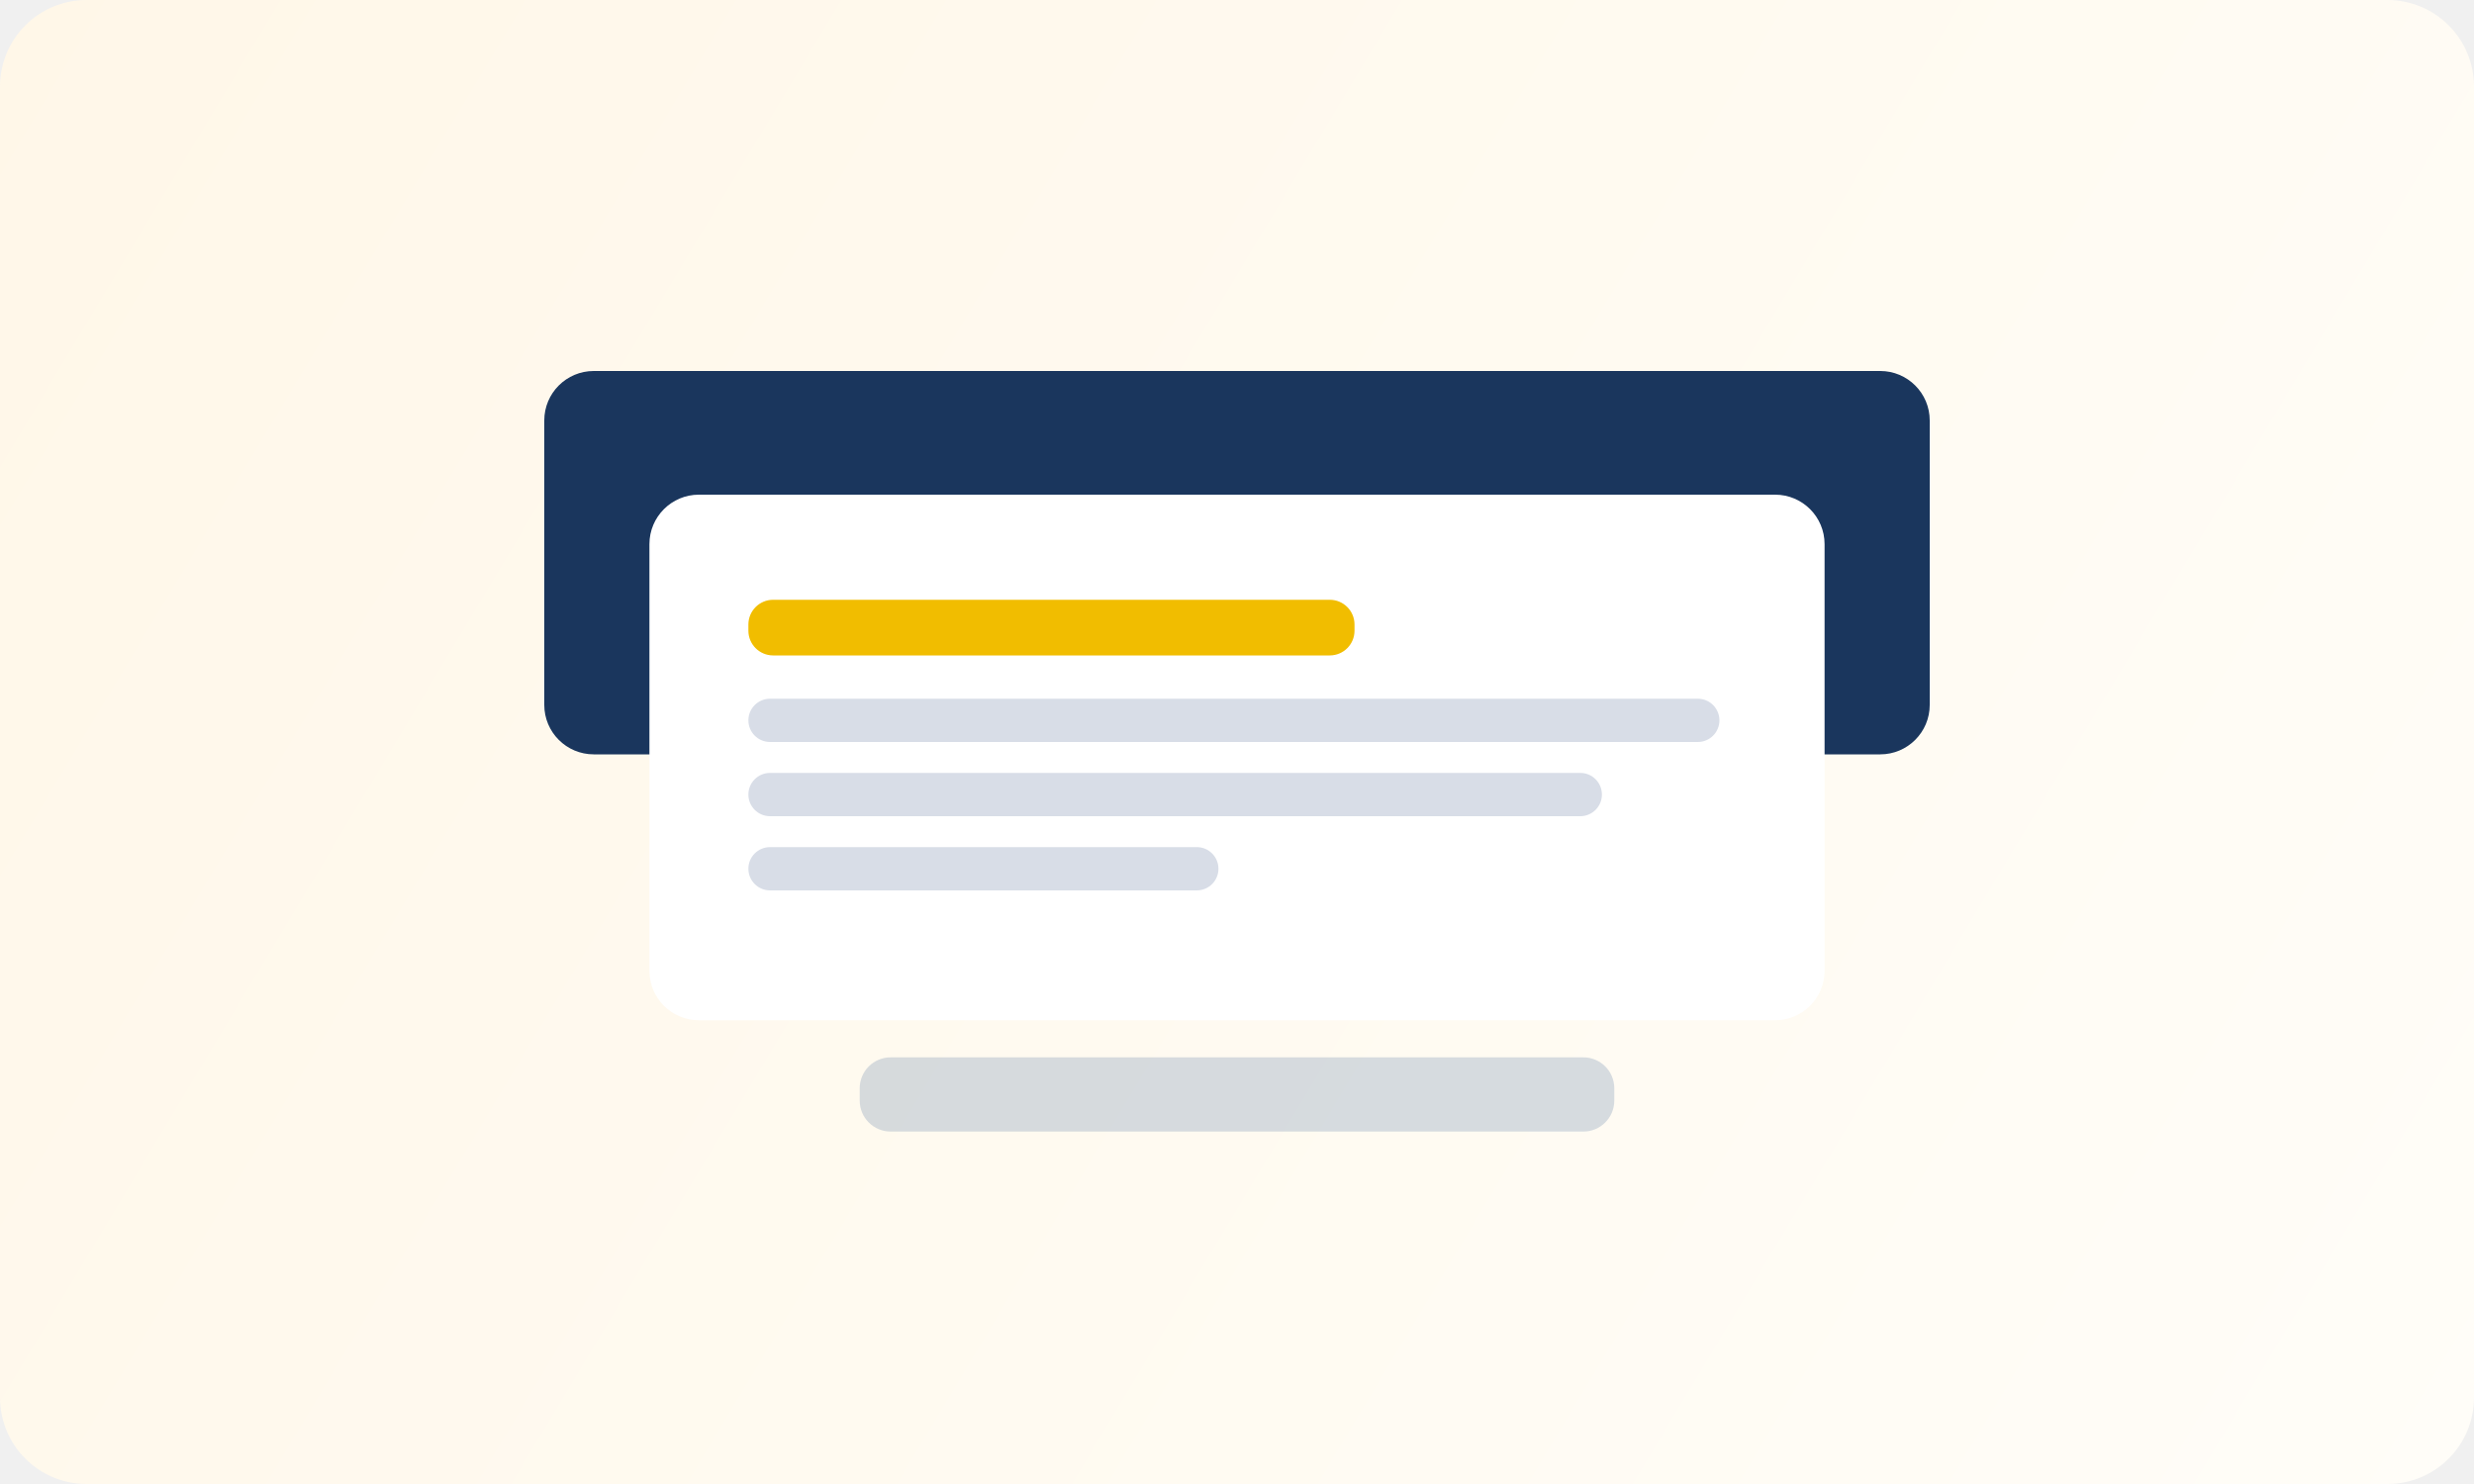
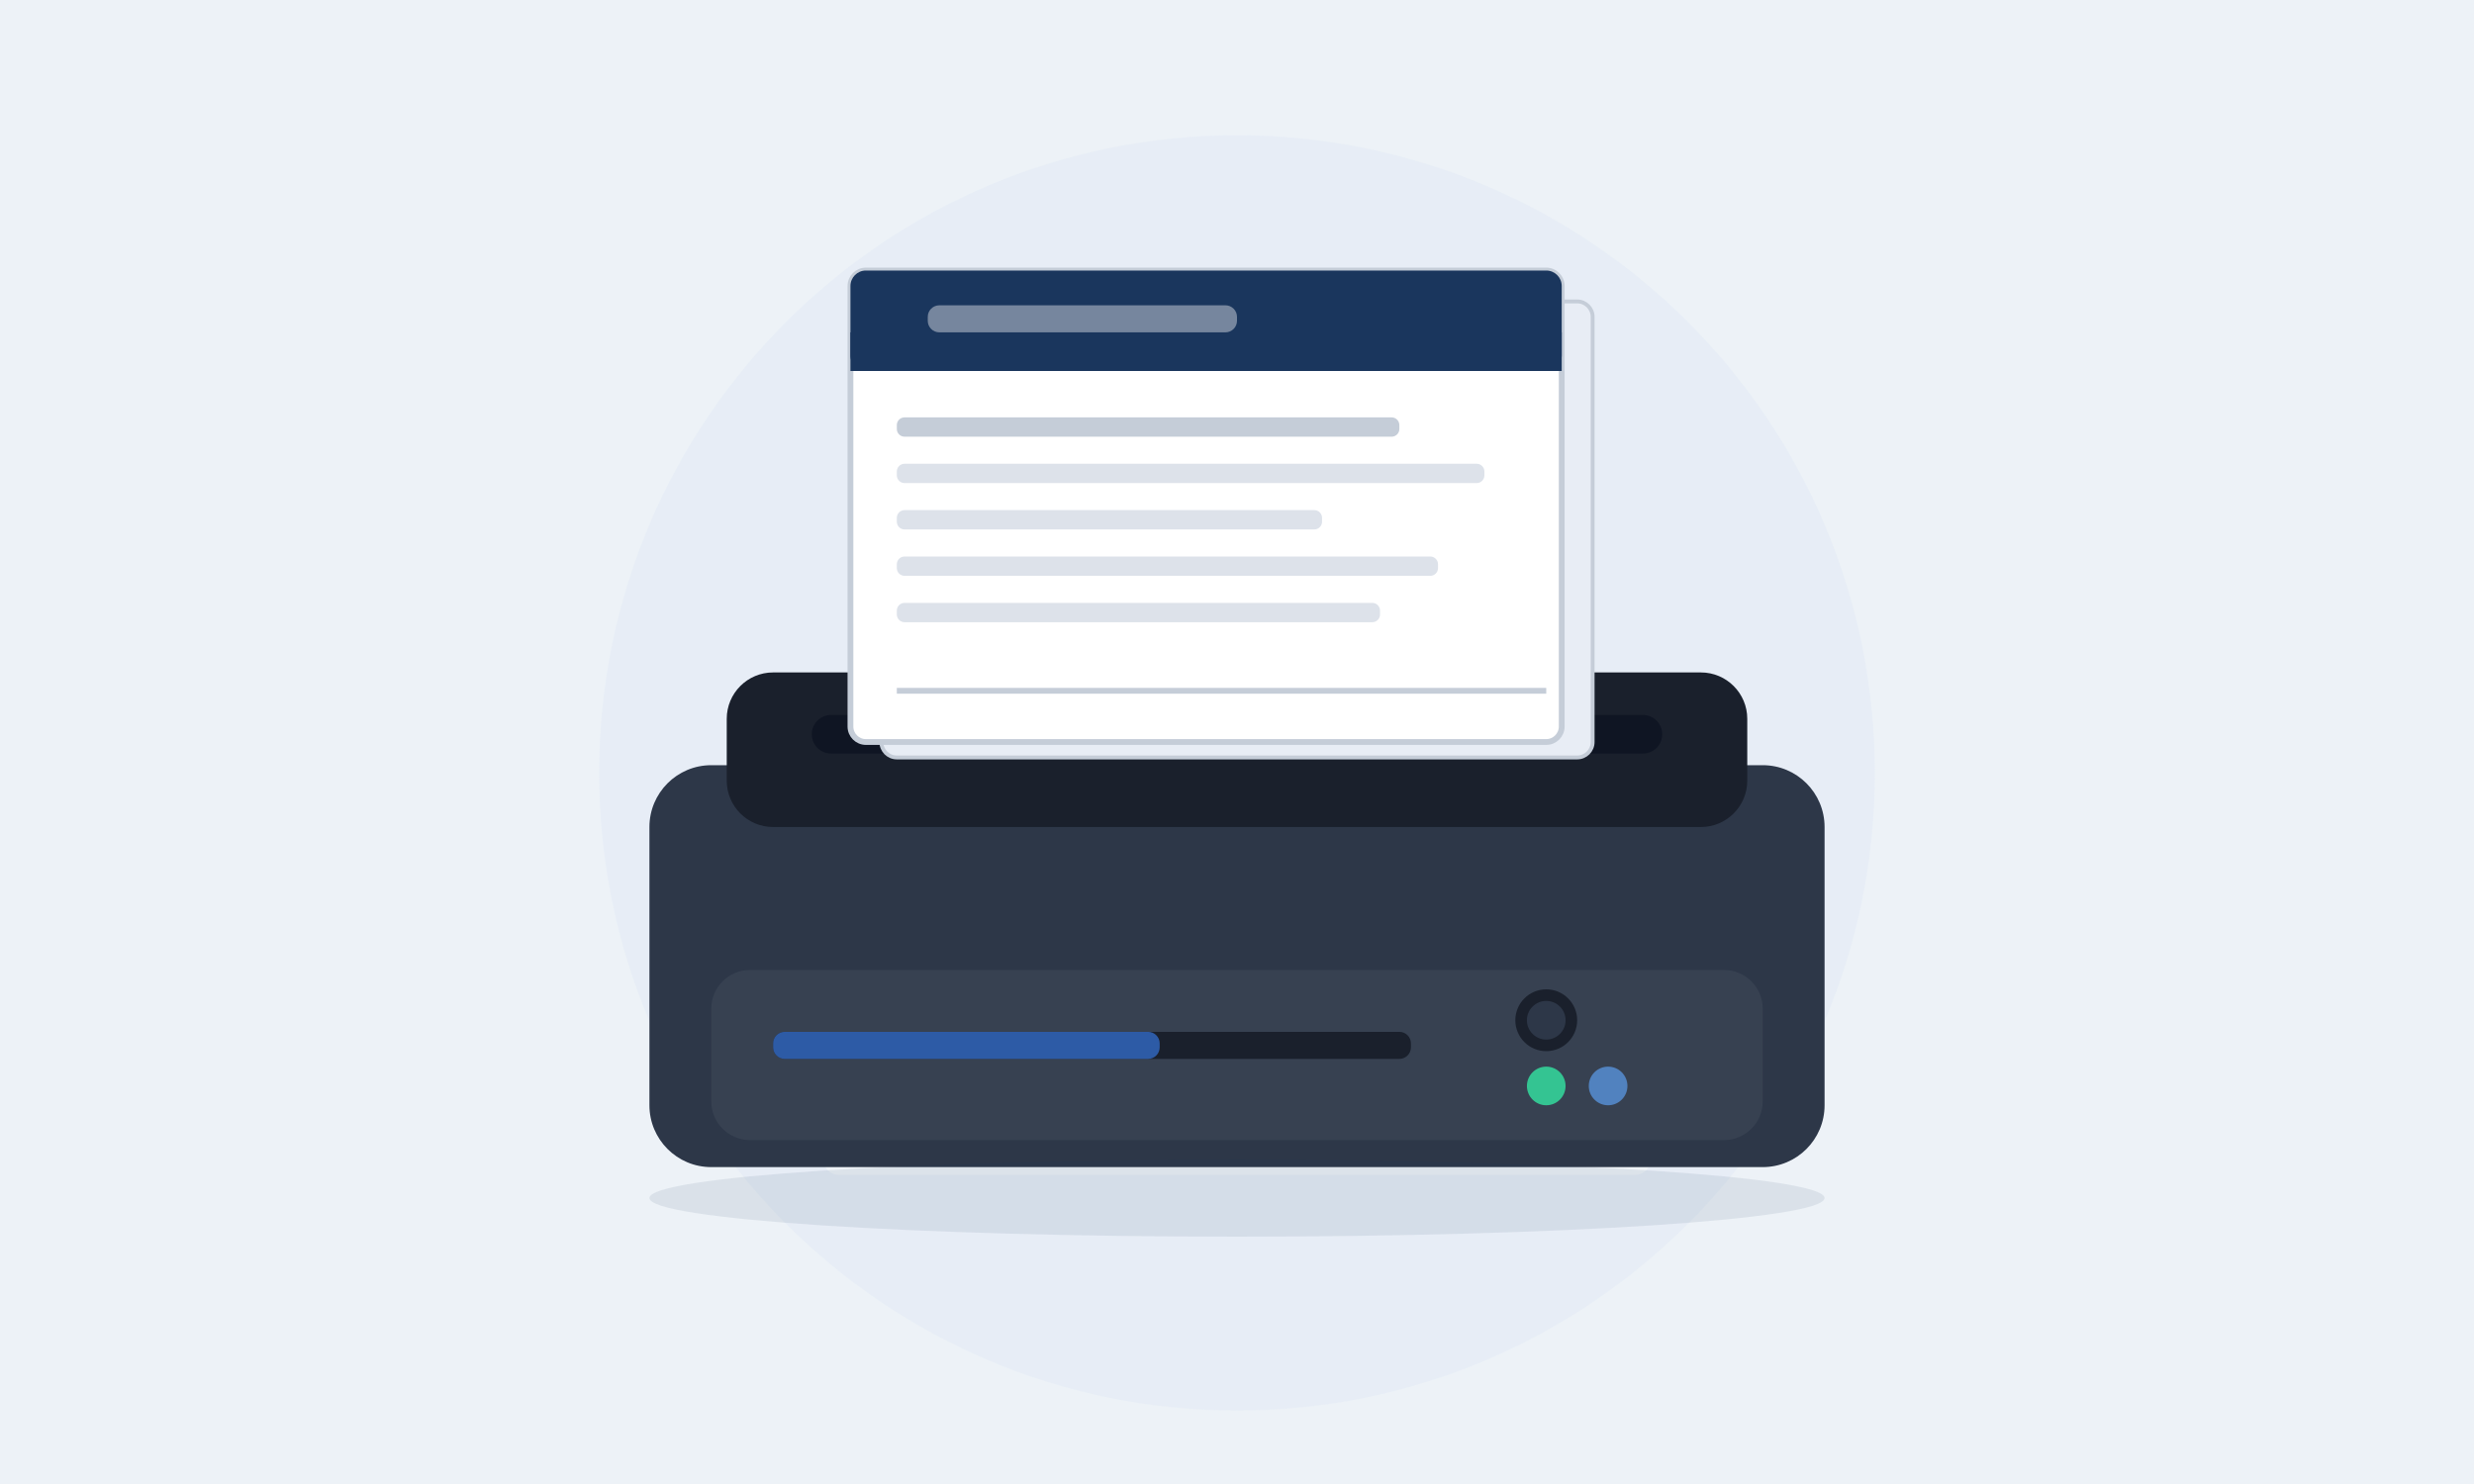
- <svg xmlns="http://www.w3.org/2000/svg" width="800" height="480" viewBox="0 0 800 480" fill="none">
-   <defs>
-     <linearGradient id="bgPrint" x1="0" y1="0" x2="800" y2="480" gradientUnits="userSpaceOnUse">
-       <stop stop-color="#FFF7E8" />
-       <stop offset="1" stop-color="#FFFDF8" />
-     </linearGradient>
-   </defs>
-   <rect width="800" height="480" rx="28" fill="url(#bgPrint)" />
-   <rect x="176" y="120" width="448" height="124" rx="16" fill="#1A365D" />
-   <rect x="210" y="160" width="380" height="170" rx="16" fill="#FFFFFF" />
-   <rect x="242" y="194" width="196" height="18" rx="8" fill="#F1BD00" />
-   <rect x="242" y="226" width="314" height="14" rx="7" fill="#D8DDE7" />
-   <rect x="242" y="250" width="276" height="14" rx="7" fill="#D8DDE7" />
-   <rect x="242" y="274" width="152" height="14" rx="7" fill="#D8DDE7" />
-   <rect x="278" y="342" width="244" height="24" rx="10" fill="#345D93" fill-opacity="0.2" />
+ <svg xmlns="http://www.w3.org/2000/svg" viewBox="0 0 640 384" fill="none">
+   <rect width="640" height="384" fill="#edf2f7" />
+   <circle cx="320" cy="200" r="165" fill="#e2eaf5" opacity="0.55" />
+   <rect x="213" y="294" width="214" height="10" rx="4" fill="#f0f4f8" />
+   <rect x="208" y="286" width="224" height="12" rx="5" fill="#fff" stroke="#dde2ea" stroke-width="1.5" />
+   <rect x="168" y="198" width="304" height="104" rx="16" fill="#2d3748" />
+   <rect x="188" y="174" width="264" height="40" rx="12" fill="#1a202c" />
+   <rect x="210" y="185" width="220" height="10" rx="5" fill="#0f1523" />
+   <rect x="228" y="78" width="184" height="118" rx="4" fill="#e8edf5" stroke="#c5cdd8" stroke-width="1" />
+   <rect x="246" y="98" width="110" height="5" rx="2" fill="#dde2ea" />
+   <rect x="246" y="110" width="140" height="5" rx="2" fill="#dde2ea" />
+   <rect x="246" y="122" width="120" height="5" rx="2" fill="#dde2ea" />
+   <rect x="246" y="134" width="95" height="5" rx="2" fill="#dde2ea" />
+   <rect x="220" y="70" width="184" height="122" rx="4" fill="#ffffff" stroke="#c5cdd8" stroke-width="1.5" />
+   <rect x="220" y="70" width="184" height="26" rx="4" fill="#1a365d" />
+   <rect x="220" y="86" width="184" height="10" fill="#1a365d" />
+   <rect x="240" y="79" width="80" height="7" rx="3" fill="#fff" opacity="0.4" />
+   <rect x="232" y="108" width="130" height="5" rx="2" fill="#c5cdd8" />
+   <rect x="232" y="120" width="152" height="5" rx="2" fill="#dde2ea" />
+   <rect x="232" y="132" width="110" height="5" rx="2" fill="#dde2ea" />
+   <rect x="232" y="144" width="140" height="5" rx="2" fill="#dde2ea" />
+   <rect x="232" y="156" width="125" height="5" rx="2" fill="#dde2ea" />
+   <rect x="232" y="178" width="168" height="1.5" fill="#c5cdd8" />
+   <rect x="184" y="251" width="272" height="44" rx="10" fill="#374151" />
+   <rect x="200" y="267" width="165" height="7" rx="3" fill="#1a202c" />
+   <rect x="200" y="267" width="100" height="7" rx="3" fill="#3b82f6" opacity="0.6" />
+   <circle cx="400" cy="264" r="8" fill="#1a202c" />
+   <circle cx="400" cy="264" r="5" fill="#2d3748" />
+   <circle cx="400" cy="281" r="5" fill="#34d399" opacity="0.9" />
+   <circle cx="416" cy="281" r="5" fill="#60a5fa" opacity="0.65" />
+   <ellipse cx="320" cy="310" rx="152" ry="10" fill="#1a365d" opacity="0.09" />
</svg>
